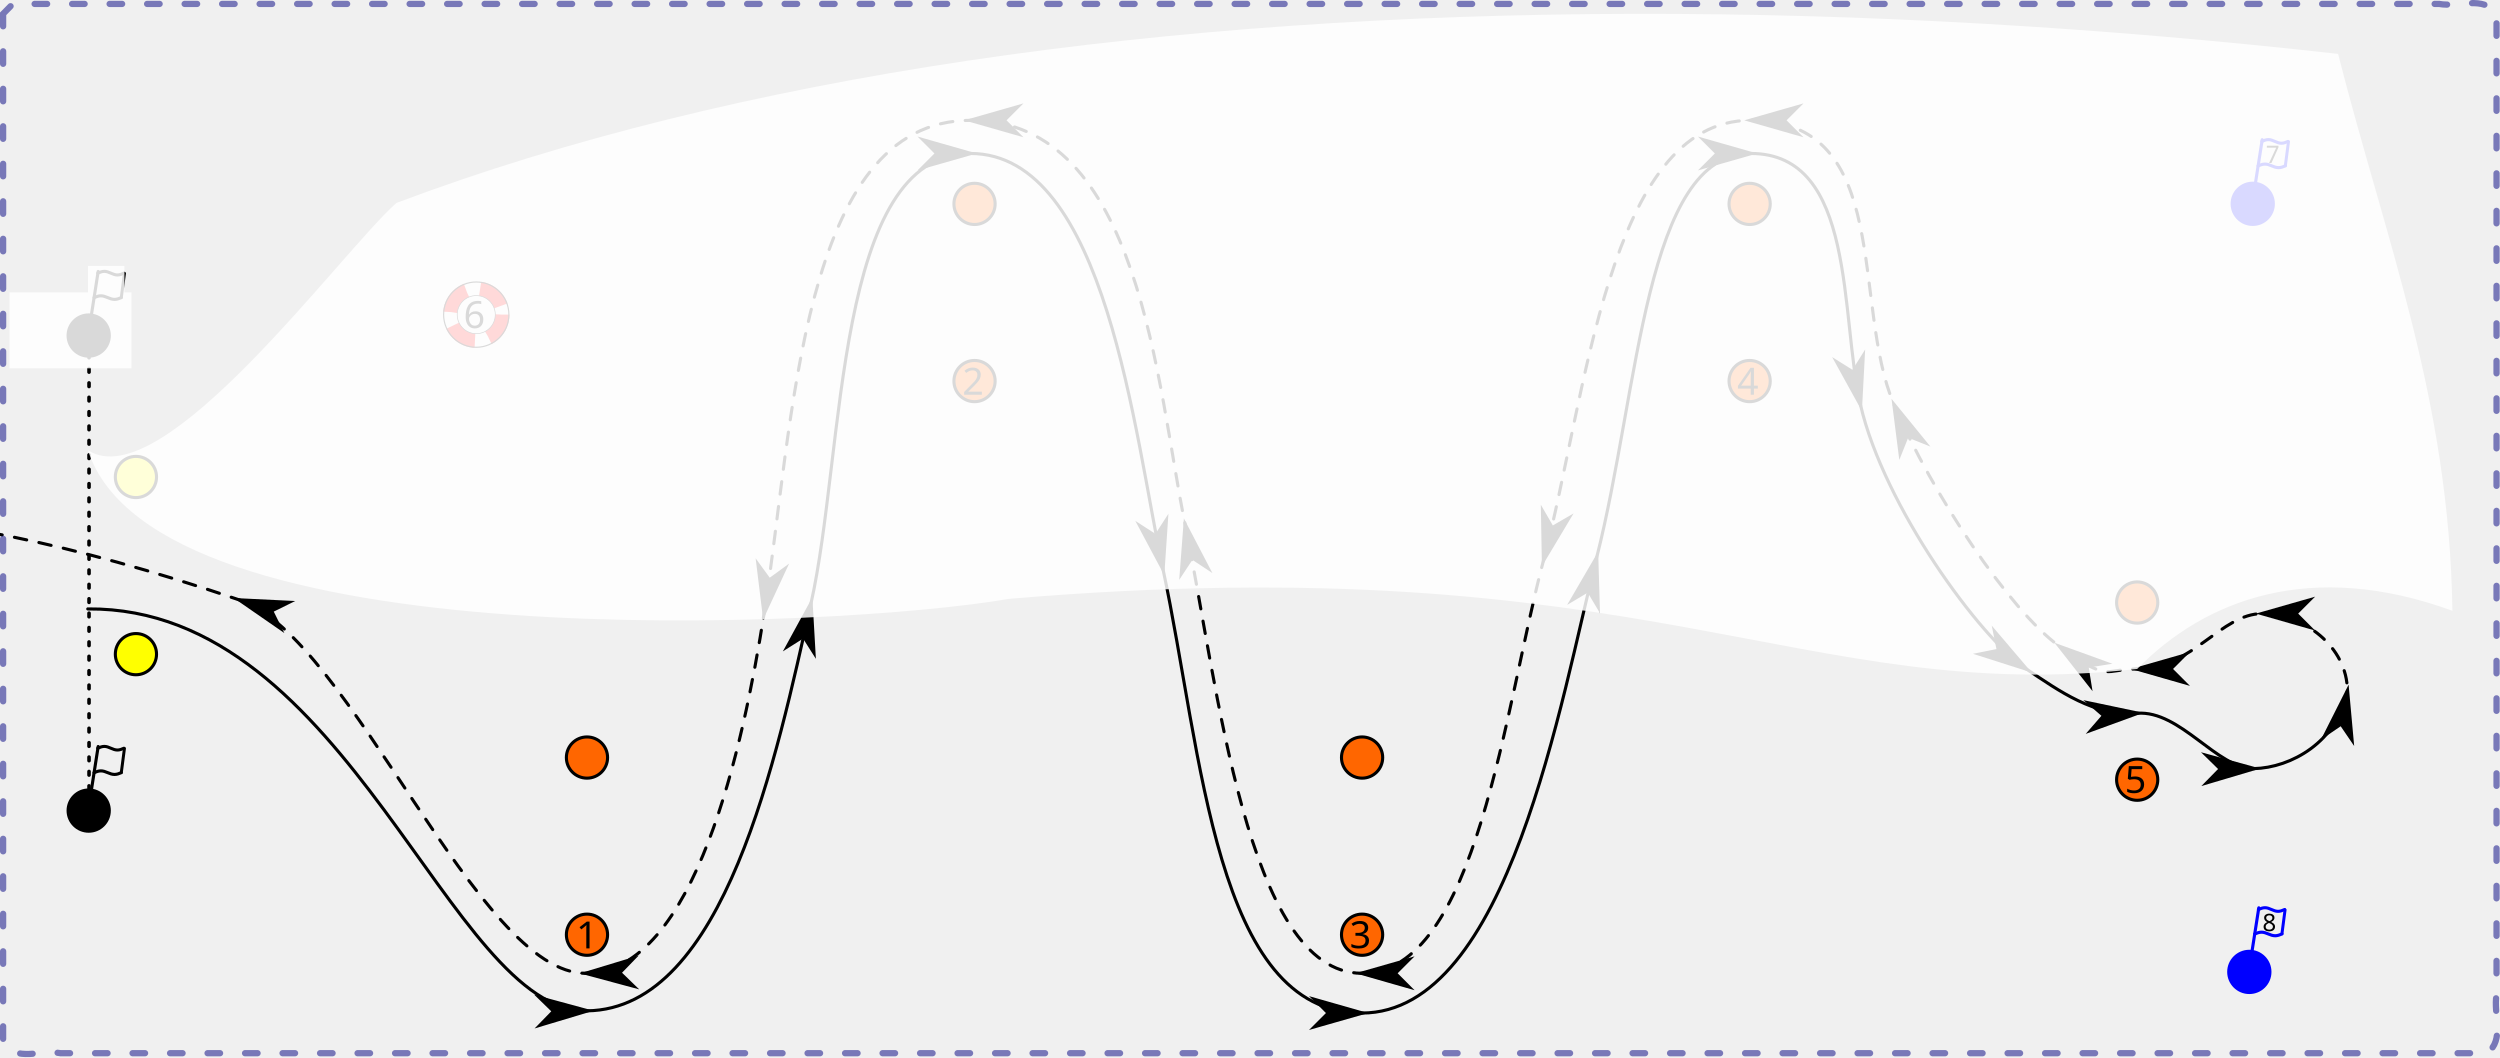
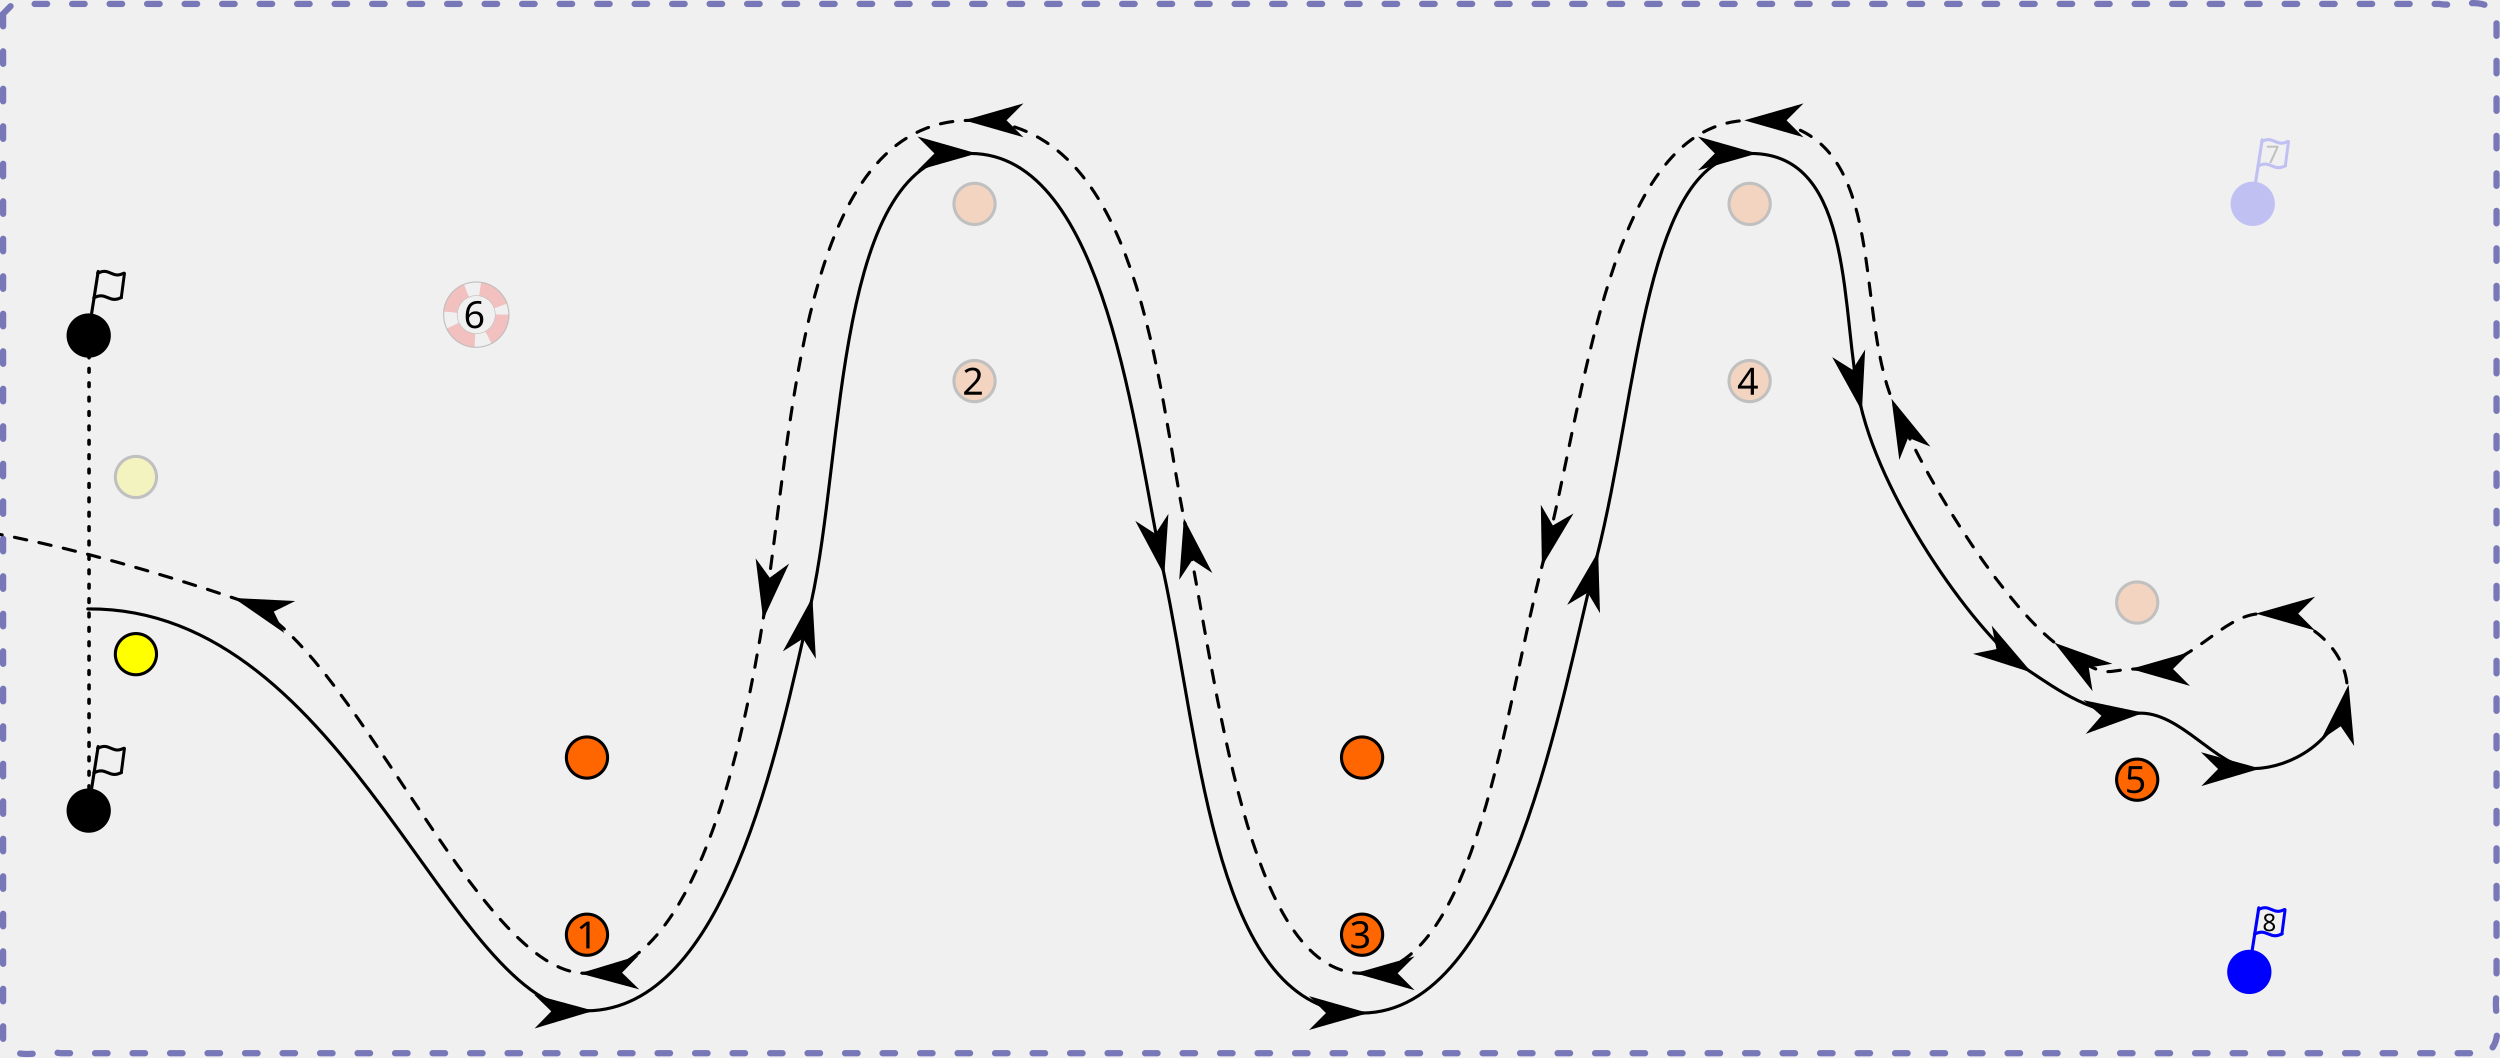
<svg xmlns="http://www.w3.org/2000/svg" version="1.0" id="svg3641" height="360.829" width="853.326" style="enable-background:new" xml:space="preserve">
  <defs id="arrows">
    <marker id="RazorWire" refX="0" refY="0" orient="auto" style="overflow:visible">
      <path id="path5527" style="fill:#34ff00;fill-opacity:1;fill-rule:evenodd;stroke:#34ff00;stroke-width:0.085pt;stroke-opacity:1" d="M 0.019,-0.632 V 0.595 L -6.621,2.568 H 9.113 L 2.979,0.595 V -0.632 L 9.166,-2.472 H -6.594 Z" />
    </marker>
    <marker orient="auto" refY="0" refX="0" id="Scissors" style="overflow:visible">
      <path id="schere" d="M 9.696,-3.847 C 8.661,-5.095 6.794,-5.052 5.4,-4.515 l -8.76,3.283 c -2.548,-1.394 -5.065,-0.995 -5.065,-1.673 0,-0.53 0.487,-0.414 0.414,-1.795 -0.07,-1.326 -1.454,-2.307 -2.763,-2.22 -1.309,-0.008 -2.666,0.995 -2.678,2.379 -0.098,1.393 1.074,2.688 2.461,2.779 1.624,0.242 4.499,-0.742 5.848,1.676 C -6.148,1.766 -7.931,1.771 -9.543,1.679 -10.882,1.602 -12.489,1.985 -13.128,3.301 c -0.617,1.261 -0.012,3.056 1.405,3.442 1.43,0.525 3.393,-0.138 3.733,-1.782 0.262,-1.267 -0.635,-1.862 -0.291,-2.322 0.26,-0.347 1.91,-0.146 4.85,-1.466 L 6.055,4.515 C 7.253,4.85 8.718,4.839 9.78,3.66 L -0.055,-0.057 Z M -9.832,-5.874 c 1.381,0.771 1.268,2.862 -0.167,3.268 -1.298,0.452 -2.956,-0.81 -2.542,-2.216 0.242,-1.154 1.764,-1.579 2.709,-1.052 z m 0.06,8.552 c 1.441,0.532 1.196,2.97 -0.269,3.298 -0.972,0.337 -2.361,-0.148 -2.459,-1.293 -0.189,-1.392 1.446,-2.65 2.728,-2.005 z" style="fill:#34ff00;fill-opacity:1;stroke:#34ff00;stroke-width:1.067;stroke-opacity:1" />
    </marker>
    <marker orient="auto" refY="0" refX="0" id="Legs" style="overflow:visible">
      <g id="g5494" transform="scale(-0.7)" style="fill:#34ff00;fill-opacity:1;stroke:#34ff00;stroke-opacity:1">
        <g id="g5496" transform="matrix(0,-1,-1,0,22.0892,22.73484)" style="fill:#34ff00;fill-opacity:1;stroke:#34ff00;stroke-opacity:1">
          <path id="path5498" d="m 22.636,22.054 c -7.371,5.036 -2.618,7.047 -6.23,14.339" style="fill:#34ff00;fill-opacity:1;fill-rule:evenodd;stroke:#34ff00;stroke-width:1.067pt;stroke-opacity:1" />
          <path id="path5500" d="m 22.825,21.918 c -1.451,8.904 3.772,9.355 4.805,14.747" style="fill:#34ff00;fill-opacity:1;fill-rule:evenodd;stroke:#34ff00;stroke-width:1.067pt;stroke-opacity:1" />
        </g>
        <path id="path5502" d="m -15.029,-7.181 -0.984,4.313 4.227,-1.305 z" style="fill:#34ff00;fill-opacity:1;fill-rule:evenodd;stroke:#34ff00;stroke-width:1.067pt;stroke-opacity:1" />
        <path id="path5504" d="m -16.23,4.861 1.999,3.946 2.418,-3.704 z" style="fill:#34ff00;fill-opacity:1;fill-rule:evenodd;stroke:#34ff00;stroke-width:1.067pt;stroke-opacity:1" />
      </g>
    </marker>
    <linearGradient id="linearGradient5477">
      <stop style="stop-color:#57e307;stop-opacity:1;" offset="0" id="stop5479" />
    </linearGradient>
    <marker style="overflow:visible" id="Arrow1Lend" refX="0" refY="0" orient="auto">
      <path style="fill-rule:evenodd;stroke:#000000;stroke-width:0.853pt;marker-start:none" d="M -10.667,0 -14.933,4.267 0,0 -14.933,-4.267 Z" id="path3104" />
    </marker>
    <marker style="overflow:visible" id="Arrow1Lstart" refX="0" refY="0" orient="auto">
      <path style="fill-rule:evenodd;stroke:#000000;stroke-width:0.853pt;marker-start:none" d="M 10.667,0 14.933,-4.267 0,0 14.933,4.267 Z" id="path3282" />
    </marker>
    <marker style="overflow:visible" id="Arrow1Lstart-7" refX="0" refY="0" orient="auto">
      <path style="fill-rule:evenodd;stroke:#000000;stroke-width:0.853pt;marker-start:none" d="M 10.667,0 14.933,-4.267 0,0 14.933,4.267 Z" id="path3282-4" />
    </marker>
    <marker style="overflow:visible" id="Arrow1Lend-6" refX="0" refY="0" orient="auto">
      <path style="fill-rule:evenodd;stroke:#000000;stroke-width:0.853pt;marker-start:none" d="M -10.667,0 -14.933,4.267 0,0 -14.933,-4.267 Z" id="path3104-0" />
    </marker>
  </defs>
  <g transform="translate(-215.4445,-435.3955)" style="display:inline" id="Parcours">
    <defs id="defs2076" />
    <g id="g1" />
    <g id="layer6" style="display:inline">
      <g transform="translate(18.94796,85.04597)" id="Zeitnahme" style="display:inline">
        <g id="g13156" transform="translate(-177.6378,-94.48819)">
          <path style="fill:#000000;fill-opacity:1;stroke:#000000;stroke-width:1.762" d="m 411.087,559.37 c 0,-3.685 -2.986,-6.678 -6.678,-6.678 -3.683,0 -6.678,2.987 -6.678,6.678 0,3.685 2.987,6.678 6.678,6.678 3.685,0 6.678,-2.987 6.678,-6.678 z" id="path13158" />
        </g>
        <g id="g13172" transform="translate(-177.6378,67.66194)">
          <path style="fill:#000000;fill-opacity:1;stroke:#000000;stroke-width:1.762" d="m 411.087,559.37 c 0,-3.685 -2.986,-6.678 -6.678,-6.678 -3.683,0 -6.678,2.987 -6.678,6.678 0,3.685 2.987,6.678 6.678,6.678 3.685,0 6.678,-2.987 6.678,-6.678 z" id="path13174" />
        </g>
        <path style="fill:none;stroke:#000000;stroke-width:1.228;stroke-linecap:round;stroke-linejoin:miter;stroke-miterlimit:4;stroke-dasharray:1.228, 3.684;stroke-dashoffset:0;stroke-opacity:1" d="m 226.886,466.315 c 0,23.379 0,46.759 0,70.138 0,19.991 0,67.885 0,87.271" id="path14169" />
      </g>
      <g transform="translate(113.4362,157.2769)" id="Tor1" style="display:inline;fill:#ff6600">
        <path style="fill:#ff6600;stroke:#000000;stroke-width:1.056" d="m 309.393,536.693 c 0,-3.883 -3.149,-7.032 -7.031,-7.032 -3.881,0 -7.031,3.148 -7.031,7.032 0,3.883 3.15,7.031 7.031,7.031 3.882,0 7.031,-3.147 7.031,-7.031 z" id="Tor1_innen" />
        <path style="fill:#ff6600;stroke:#000000;stroke-width:1.056" d="m 309.393,597.166 c 0,-3.883 -3.149,-7.032 -7.031,-7.032 -3.881,0 -7.031,3.148 -7.031,7.032 0,3.883 3.15,7.031 7.031,7.031 3.882,0 7.031,-3.147 7.031,-7.031 z" id="Tor1_aussen" />
      </g>
-       <g transform="translate(226.8221,-31.69941)" id="Tor2" style="display:inline;fill:#ff6600">
+       <g transform="translate(226.8221,-31.69941)" id="Tor2" opacity="0.2" style="display:inline;fill:#ff6600">
        <path style="fill:#ff6600;stroke:#000000;stroke-width:1.056" d="m 328.291,536.693 c 0,-3.883 -3.149,-7.032 -7.031,-7.032 -3.881,0 -7.031,3.148 -7.031,7.032 0,3.883 3.15,7.031 7.031,7.031 3.882,0 7.031,-3.147 7.031,-7.031 z" id="Tor2_aussen" />
        <path style="fill:#ff6600;stroke:#000000;stroke-width:1.056" d="m 328.291,597.166 c 0,-3.883 -3.149,-7.032 -7.031,-7.032 -3.881,0 -7.031,3.148 -7.031,7.032 0,3.883 3.15,7.031 7.031,7.031 3.882,0 7.031,-3.147 7.031,-7.031 z" id="Tor2_innen" />
      </g>
      <g transform="translate(340.2078,157.2769)" id="Tor3" style="display:inline;fill:#ff6600">
        <path style="fill:#ff6600;stroke:#000000;stroke-width:1.056" d="m 347.189,536.693 c 0,-3.883 -3.149,-7.032 -7.031,-7.032 -3.881,0 -7.031,3.148 -7.031,7.032 0,3.883 3.15,7.031 7.031,7.031 3.882,0 7.031,-3.147 7.031,-7.031 z" id="Tor3_innen" />
        <path style="fill:#ff6600;stroke:#000000;stroke-width:1.056" d="m 347.189,597.166 c 0,-3.883 -3.149,-7.032 -7.031,-7.032 -3.881,0 -7.031,3.148 -7.031,7.032 0,3.883 3.15,7.031 7.031,7.031 3.882,0 7.031,-3.147 7.031,-7.031 z" id="Tor3_aussen" />
      </g>
-       <g transform="translate(453.5935,-31.69941)" id="Tor4" style="display:inline;fill:#ff6600">
+       <g transform="translate(453.5935,-31.69941)" id="Tor4" opacity="0.2" style="display:inline;fill:#ff6600">
        <path style="fill:#ff6600;stroke:#000000;stroke-width:1.056" d="m 366.086,536.693 c 0,-3.883 -3.149,-7.032 -7.031,-7.032 -3.881,0 -7.031,3.148 -7.031,7.032 0,3.883 3.15,7.031 7.031,7.031 3.882,0 7.031,-3.147 7.031,-7.031 z" id="Tor4_aussen" />
        <path style="fill:#ff6600;stroke:#000000;stroke-width:1.056" d="m 366.086,597.166 c 0,-3.883 -3.149,-7.032 -7.031,-7.032 -3.881,0 -7.031,3.148 -7.031,7.032 0,3.883 3.15,7.031 7.031,7.031 3.882,0 7.031,-3.147 7.031,-7.031 z" id="Tor4_innen" />
      </g>
      <g transform="translate(566.9793,104.3635)" id="Tor5" style="display:inline;fill:#ff6600">
-         <path style="fill:#ff6600;stroke:#000000;stroke-width:1.056" d="m 384.984,536.693 c 0,-3.883 -3.149,-7.032 -7.031,-7.032 -3.881,0 -7.031,3.148 -7.031,7.032 0,3.883 3.15,7.031 7.031,7.031 3.882,0 7.031,-3.147 7.031,-7.031 z" id="Tor5_oben" />
+         <path style="fill:#ff6600;stroke:#000000;stroke-width:1.056" d="m 384.984,536.693 c 0,-3.883 -3.149,-7.032 -7.031,-7.032 -3.881,0 -7.031,3.148 -7.031,7.032 0,3.883 3.15,7.031 7.031,7.031 3.882,0 7.031,-3.147 7.031,-7.031 z" id="Tor5_oben" opacity="0.2" />
        <path style="fill:#ff6600;stroke:#000000;stroke-width:1.056" d="m 384.984,597.166 c 0,-3.883 -3.149,-7.032 -7.031,-7.032 -3.881,0 -7.031,3.148 -7.031,7.032 0,3.883 3.15,7.031 7.031,7.031 3.882,0 7.031,-3.147 7.031,-7.031 z" id="Tor5_unten" />
      </g>
-       <g transform="translate(18.94796,138.3793)" id="Schikane" style="display:inline">
+       <g transform="translate(18.94796,138.3793)" id="Schikane" opacity="0.2" style="display:inline">
        <g style="fill:none" id="Ring">
          <ellipse id="path8826" style="fill:none;stroke:#ff0000;stroke-width:4.821;stroke-linecap:butt;stroke-linejoin:round;stroke-miterlimit:4;stroke-dasharray:9.643, 4.821;stroke-dashoffset:0;stroke-opacity:1" cx="359.055" cy="404.409" rx="8.928" ry="8.928" />
          <ellipse style="display:inline;fill:none;stroke:#000000;stroke-width:0.229;stroke-linecap:round;stroke-linejoin:round;stroke-miterlimit:4;stroke-dasharray:none;stroke-dashoffset:0;stroke-opacity:1" id="path3620" cx="359.055" cy="404.409" rx="6.5" ry="6.5" />
          <ellipse style="display:inline;fill:none;stroke:#000000;stroke-width:0.393;stroke-linecap:round;stroke-linejoin:round;stroke-miterlimit:4;stroke-dasharray:none;stroke-dashoffset:0;stroke-opacity:1" id="path2733" cx="359.055" cy="404.409" rx="11.142" ry="11.142" />
        </g>
      </g>
      <g transform="translate(-40.52031,61.51377)" id="Start+Ziel" style="display:inline">
-         <path style="fill:#ffff00;stroke:#000000;stroke-width:1.056" d="m 309.393,536.693 c 0,-3.883 -3.149,-7.032 -7.031,-7.032 -3.881,0 -7.031,3.148 -7.031,7.032 0,3.883 3.15,7.031 7.031,7.031 3.882,0 7.031,-3.147 7.031,-7.031 z" id="Tor1_innen-7" />
+         <path style="fill:#ffff00;stroke:#000000;stroke-width:1.056" d="m 309.393,536.693 c 0,-3.883 -3.149,-7.032 -7.031,-7.032 -3.881,0 -7.031,3.148 -7.031,7.032 0,3.883 3.15,7.031 7.031,7.031 3.882,0 7.031,-3.147 7.031,-7.031 z" id="Tor1_innen-7" opacity="0.2" />
        <path style="fill:#ffff00;stroke:#000000;stroke-width:1.056" d="m 309.393,597.166 c 0,-3.883 -3.149,-7.032 -7.031,-7.032 -3.881,0 -7.031,3.148 -7.031,7.032 0,3.883 3.15,7.031 7.031,7.031 3.882,0 7.031,-3.147 7.031,-7.031 z" id="Tor1_aussen-3" />
      </g>
    </g>
  </g>
  <g transform="translate(-215.4445,-435.3955)" style="display:inline" id="ParcoursLabel">
    <defs id="defs2832" />
    <g id="g3113" style="display:inline">
      <text xml:space="preserve" style="font-style:normal;font-weight:normal;font-size:12.8px;line-height:0%;font-family:'Arial Black';display:inline;fill:#000000;fill-opacity:1;stroke:none;stroke-width:1.067" x="373.691" y="547.37" id="text3034">
        <tspan id="tspan3032" x="373.691" y="547.37" style="font-size:12.8px;line-height:1.25;stroke-width:1.067">6</tspan>
      </text>
      <text xml:space="preserve" style="font-style:normal;font-weight:normal;font-size:12.8px;line-height:0%;font-family:'Arial Black';display:inline;fill:#000000;fill-opacity:1;stroke:none;stroke-width:1.067" x="412.13" y="759.102" id="text3038">
        <tspan id="tspan3036" x="412.13" y="759.102" style="font-size:12.8px;line-height:1.25;stroke-width:1.067">1</tspan>
      </text>
      <text xml:space="preserve" style="font-style:normal;font-weight:normal;font-size:12.8px;line-height:0%;font-family:'Arial Black';display:inline;fill:#000000;fill-opacity:1;stroke:none;stroke-width:1.067" x="808.383" y="570.125" id="text3042">
        <tspan id="tspan3040" x="808.383" y="570.125" style="font-size:12.8px;line-height:1.25;stroke-width:1.067">4</tspan>
      </text>
      <text xml:space="preserve" style="font-style:normal;font-weight:normal;font-size:12.8px;line-height:0%;font-family:'Arial Black';display:inline;fill:#000000;fill-opacity:1;stroke:none;stroke-width:1.067" x="940.704" y="706.032" id="text3046">
        <tspan id="tspan3044" x="940.704" y="706.032" style="font-size:12.8px;line-height:1.25;stroke-width:1.067">5</tspan>
      </text>
      <text xml:space="preserve" style="font-style:normal;font-weight:normal;font-size:12.8px;line-height:0%;font-family:'Arial Black';display:inline;fill:#000000;fill-opacity:1;stroke:none;stroke-width:1.067" x="676.131" y="759.024" id="text3050">
        <tspan id="tspan3048" x="676.131" y="759.024" style="font-size:12.8px;line-height:1.25;stroke-width:1.067">3</tspan>
      </text>
-       <g transform="translate(579.9631,-35.51099)" id="g3068" style="display:inline">
+       <g transform="translate(579.9631,-35.51099)" id="g3068" opacity="0.2" style="display:inline">
        <path id="path3052" d="m 411.087,540.472 c 0,-3.685 -2.986,-6.678 -6.678,-6.678 -3.683,0 -6.678,2.987 -6.678,6.678 0,3.685 2.987,6.678 6.678,6.678 3.685,0 6.678,-2.987 6.678,-6.678 z" style="fill:#0000ff;fill-opacity:1;stroke:#0000ff;stroke-width:1.762" />
        <g style="stroke:#0000ff" id="g3062">
          <path id="path3054" d="m 407.511,519.18 c 0.372,-0.161 0.745,-0.325 1.117,-0.438 0.372,-0.114 0.744,-0.181 1.117,-0.181 0.372,0 0.744,0.063 1.117,0.181 0.372,0.113 0.744,0.273 1.116,0.438 0.369,0.16 0.745,0.321 1.117,0.434 0.369,0.114 0.745,0.181 1.117,0.181 0.368,0 0.745,-0.064 1.117,-0.181 0.368,-0.113 0.744,-0.274 1.117,-0.434" style="fill:none;stroke:#0000ff;stroke-width:1.052;stroke-linecap:round;stroke-linejoin:round" />
          <path id="path3056" d="m 407.643,518.601 -2.7,17.3 v 0.258 0" style="fill:none;stroke:#0000ff;stroke-width:1.067;stroke-linecap:round;stroke-linejoin:round" />
          <path id="path3058" d="m 406.246,527.522 c 0.384,-0.158 0.775,-0.317 1.163,-0.429 0.383,-0.113 0.775,-0.179 1.163,-0.179 0.383,0 0.774,0.062 1.163,0.179 0.387,0.112 0.774,0.271 1.163,0.429 0.387,0.159 0.774,0.317 1.162,0.433 0.388,0.109 0.775,0.175 1.163,0.175 0.388,0 0.775,-0.062 1.163,-0.175 0.387,-0.112 0.775,-0.271 1.163,-0.433" style="fill:none;stroke:#0000ff;stroke-width:1.067;stroke-linecap:round;stroke-linejoin:round" />
          <path id="path3060" d="m 416.604,519.31 -1.039,7.969 v 0.12 0" style="fill:none;stroke:#0000ff;stroke-width:1.024;stroke-linecap:round" />
        </g>
        <text xml:space="preserve" style="font-style:normal;font-weight:normal;font-size:12.8px;line-height:0%;font-family:'Arial Black';fill:#000000;fill-opacity:1;stroke:none;stroke-width:1.067" x="408.873" y="526.543" id="text3066">
          <tspan id="tspan3064" x="408.873" y="526.543" style="font-size:8.242px;line-height:1.25;stroke-width:1.067">7</tspan>
        </text>
      </g>
      <text xml:space="preserve" style="font-style:normal;font-weight:normal;font-size:12.8px;line-height:0%;font-family:'Arial Black';display:inline;fill:#000000;fill-opacity:1;stroke:none;stroke-width:1.067" x="543.926" y="570.125" id="text3090">
        <tspan id="tspan3088" x="543.926" y="570.125" style="font-size:12.8px;line-height:1.25;stroke-width:1.067">2</tspan>
      </text>
      <g id="g3100">
        <path id="path3092" d="m 248.821,528.636 c 0.372,-0.161 0.745,-0.325 1.117,-0.438 0.372,-0.114 0.744,-0.181 1.117,-0.181 0.372,0 0.744,0.063 1.117,0.181 0.372,0.113 0.744,0.273 1.116,0.438 0.369,0.16 0.745,0.321 1.117,0.434 0.369,0.114 0.745,0.181 1.117,0.181 0.368,0 0.745,-0.064 1.117,-0.181 0.368,-0.113 0.744,-0.274 1.117,-0.434" style="display:inline;fill:none;stroke:#000000;stroke-width:1.052;stroke-linecap:round;stroke-linejoin:round" />
        <path id="path3094" d="m 248.953,528.057 -2.7,17.3 v 0.258 0" style="display:inline;fill:none;stroke:#000000;stroke-width:1.067;stroke-linecap:round;stroke-linejoin:round" />
        <path id="path3096" d="m 247.556,536.977 c 0.384,-0.158 0.775,-0.317 1.163,-0.429 0.383,-0.113 0.775,-0.179 1.163,-0.179 0.383,0 0.774,0.062 1.163,0.179 0.387,0.112 0.774,0.271 1.163,0.429 0.387,0.159 0.774,0.317 1.162,0.433 0.388,0.109 0.775,0.175 1.163,0.175 0.388,0 0.775,-0.062 1.163,-0.175 0.387,-0.112 0.775,-0.271 1.163,-0.433" style="display:inline;fill:none;stroke:#000000;stroke-width:1.067;stroke-linecap:round;stroke-linejoin:round" />
        <path id="path3098" d="m 257.914,528.766 -1.039,7.969 v 0.12 0" style="display:inline;fill:none;stroke:#000000;stroke-width:1.024;stroke-linecap:round" />
      </g>
      <g id="g3111">
        <path id="path3102" d="m 248.821,690.786 c 0.372,-0.161 0.745,-0.325 1.117,-0.438 0.372,-0.114 0.744,-0.181 1.117,-0.181 0.372,0 0.744,0.063 1.117,0.181 0.372,0.113 0.744,0.273 1.116,0.438 0.369,0.16 0.745,0.321 1.117,0.434 0.369,0.114 0.745,0.181 1.117,0.181 0.368,0 0.745,-0.064 1.117,-0.181 0.368,-0.113 0.744,-0.274 1.117,-0.434" style="display:inline;fill:none;stroke:#000000;stroke-width:1.052;stroke-linecap:round;stroke-linejoin:round" />
        <path id="path3105" d="m 248.953,690.207 -2.7,17.3 v 0.258 0" style="display:inline;fill:none;stroke:#000000;stroke-width:1.067;stroke-linecap:round;stroke-linejoin:round" />
        <path id="path3107" d="m 247.556,699.127 c 0.384,-0.158 0.775,-0.317 1.163,-0.429 0.383,-0.113 0.775,-0.179 1.163,-0.179 0.383,0 0.774,0.062 1.163,0.179 0.387,0.112 0.774,0.271 1.163,0.429 0.387,0.159 0.774,0.317 1.162,0.433 0.388,0.109 0.775,0.175 1.163,0.175 0.388,0 0.775,-0.062 1.163,-0.175 0.387,-0.112 0.775,-0.271 1.163,-0.433" style="display:inline;fill:none;stroke:#000000;stroke-width:1.067;stroke-linecap:round;stroke-linejoin:round" />
        <path id="path3109" d="m 257.914,690.916 -1.039,7.969 v 0.12 0" style="display:inline;fill:none;stroke:#000000;stroke-width:1.024;stroke-linecap:round" />
      </g>
    </g>
  </g>
  <g transform="translate(363.3543,-208.7303)" id="SpeedbojeKlasse7" style="display:inline;enable-background:new">
    <path id="path2174" d="m 411.087,540.472 c 0,-3.685 -2.986,-6.678 -6.678,-6.678 -3.683,0 -6.678,2.987 -6.678,6.678 0,3.685 2.987,6.678 6.678,6.678 3.685,0 6.678,-2.987 6.678,-6.678 z" style="fill:#0000ff;fill-opacity:1;stroke:#0000ff;stroke-width:1.762" />
    <g style="fill:none;stroke:#0000ff" id="g2184">
      <path id="path2176" d="m 407.511,519.18 c 0.372,-0.161 0.745,-0.325 1.117,-0.438 0.372,-0.114 0.744,-0.181 1.117,-0.181 0.372,0 0.744,0.063 1.117,0.181 0.372,0.113 0.744,0.273 1.116,0.438 0.369,0.16 0.745,0.321 1.117,0.434 0.369,0.114 0.745,0.181 1.117,0.181 0.368,0 0.745,-0.064 1.117,-0.181 0.368,-0.113 0.744,-0.274 1.117,-0.434" style="fill:none;stroke:#0000ff;stroke-width:1.052;stroke-linecap:round;stroke-linejoin:round" />
      <path id="path2178" d="m 407.643,518.601 -2.7,17.3 v 0.258 0" style="fill:none;stroke:#0000ff;stroke-width:1.067;stroke-linecap:round;stroke-linejoin:round" />
      <path id="path2180" d="m 406.246,527.522 c 0.384,-0.158 0.775,-0.317 1.163,-0.429 0.383,-0.113 0.775,-0.179 1.163,-0.179 0.383,0 0.774,0.062 1.163,0.179 0.387,0.112 0.774,0.271 1.163,0.429 0.387,0.159 0.774,0.317 1.162,0.433 0.388,0.109 0.775,0.175 1.163,0.175 0.388,0 0.775,-0.062 1.163,-0.175 0.387,-0.112 0.775,-0.271 1.163,-0.433" style="fill:none;stroke:#0000ff;stroke-width:1.067;stroke-linecap:round;stroke-linejoin:round" />
      <path id="path2182" d="m 416.604,519.31 -1.039,7.969 v 0.12 0" style="fill:none;stroke:#0000ff;stroke-width:1.024;stroke-linecap:round" />
    </g>
    <text xml:space="preserve" style="font-style:normal;font-weight:normal;font-size:12.8px;line-height:0%;font-family:'Arial Black';fill:#000000;fill-opacity:1;stroke:none;stroke-width:1.067" x="408.873" y="526.543" id="text2188">
      <tspan id="tspan2186" x="408.873" y="526.543" style="font-size:8.242px;line-height:1.25;stroke-width:1.067">8</tspan>
    </text>
  </g>
  <g transform="translate(-215.4445,-435.3955)" style="display:inline" id="KlasseE">
    <text id="text3565" y="328.002" x="595.582" style="font-style:normal;font-variant:normal;font-weight:bold;font-stretch:normal;font-size:12.8px;line-height:0%;font-family:Verdana;-inkscape-font-specification:'Verdana Bold';text-align:center;text-anchor:middle;display:inline;fill:#000000;fill-opacity:1;stroke:none;stroke-width:1.067" xml:space="preserve">
      <tspan style="font-style:normal;font-variant:normal;font-weight:bold;font-stretch:normal;font-size:38.4px;line-height:1.25;font-family:Verdana;-inkscape-font-specification:'Verdana Bold';text-align:center;text-anchor:middle;stroke-width:1.067" y="328.002" x="595.582" id="tspan3567">DMYV-Jugend</tspan>
      <tspan id="tspan3569" style="font-style:normal;font-variant:normal;font-weight:bold;font-stretch:normal;font-size:38.4px;line-height:1.25;font-family:Verdana;-inkscape-font-specification:'Verdana Bold';text-align:center;text-anchor:middle;stroke-width:1.067" y="376.002" x="595.582">Motorboot-Slalom</tspan>
      <tspan style="font-style:normal;font-variant:normal;font-weight:bold;font-stretch:normal;font-size:38.4px;line-height:1.25;font-family:Verdana;-inkscape-font-specification:'Verdana Bold';text-align:center;text-anchor:middle;stroke-width:1.067" id="tspan3571" y="424.002" x="595.582">Klasse E</tspan>
    </text>
    <text id="text3645" y="876.114" x="243.389" style="font-style:normal;font-weight:normal;font-size:12.8px;line-height:0%;font-family:Verdana;display:inline;fill:#e6e6e6;fill-opacity:1;stroke:none;stroke-width:1.067" xml:space="preserve">
      <tspan style="font-size:19.2px;line-height:1.25;font-family:verdana;-inkscape-font-specification:verdana;fill:#000000;stroke-width:1.067" y="876.114" x="243.389" id="tspan3647">Ablegen - Startlinie - außen um die Tore 1 - 2 - 3 - 4 - vorwärts durch das Tor 5 - </tspan>
      <tspan style="font-size:19.2px;line-height:1.25;font-family:verdana;-inkscape-font-specification:verdana;fill:#000000;stroke-width:1.067" id="tspan3649" y="900.114" x="243.389">kreisen und vorwärts wieder in den Parcours durch das Tore 5,</tspan>
      <tspan style="font-size:19.2px;line-height:1.25;font-family:verdana;-inkscape-font-specification:verdana;fill:#000000;stroke-width:1.067" id="tspan3651" y="924.114" x="243.389">außen um die Tore- 4 - 3 - 2 - 1 - Ziellinie -</tspan>
      <tspan style="font-size:19.2px;line-height:1.25;font-family:verdana;-inkscape-font-specification:verdana;fill:#000000;stroke-width:1.067" y="948.114" x="243.389" id="tspan4503">anlegen und an der Klampe mit Kopfschlag belegen.</tspan>
    </text>
    <path id="path3653" d="m 1016.681,671.264 c -3.296,17.347 -19.274,26.222 -31.9,26.483 -12.697,0 -25.057,-19.948 -39.85,-18.896 -14.793,1.052 -26.454,-7.531 -37.85,-15.118 -15.74,-10.479 -48.649,-55.597 -56.6,-90.187 -7.034,-30.6 -1.377,-85.767 -37.466,-85.767 -36.089,0 -38.003,80.567 -52.61,138.039 -12.091,47.574 -29.935,155.363 -80.138,155.363 -50.203,0 -54.435,-88.924 -67.876,-151.592 -9.767,-45.538 -19.312,-141.811 -65.752,-141.811 -46.44,0 -42.729,101.808 -54.393,153.649 -11.606,51.581 -29.327,138.38 -76.398,138.999 -47.071,0.619 -81.051,-137.93 -170.443,-137.186" style="display:inline;fill:none;stroke:#000000;stroke-width:1.067;stroke-linecap:round;stroke-linejoin:round;stroke-miterlimit:4;stroke-dasharray:none;stroke-dashoffset:0;stroke-opacity:1;marker-start:url(#Arrow1Lstart);marker-mid:url(#Arrow1Lstart)" />
    <path id="path3655" d="m 169.627,612.629 c 24.841,0 67.369,7.11 127.673,27.591 37.897,12.871 81.052,127.962 118.226,127.385 37.174,-0.577 53.634,-77.78 60.748,-122.93 10.142,-64.364 12.353,-168.209 70.491,-168.209 58.138,0 63.51,90.726 73.221,138.039 11.027,53.727 21.018,153.1 60.28,153.1 39.262,0 48.82,-91.406 62.05,-141.032 14.625,-54.86 21.831,-150.107 70.698,-150.107 48.867,0 34.269,62.865 48.933,97.08 13.136,30.649 39.298,70.077 56.53,82.534 17.232,12.457 14.864,7.653 26.454,7.653 18.901,-10e-6 28.56,-18.895 42.717,-18.895 13.99,0 29.033,11.242 29.033,26.425" style="display:inline;fill:none;stroke:#000000;stroke-width:1.067;stroke-linecap:round;stroke-linejoin:round;stroke-miterlimit:4;stroke-dasharray:4.267, 4.267;stroke-dashoffset:0;stroke-opacity:1;marker-start:none;marker-mid:url(#Arrow1Lstart);marker-end:none" />
  </g>
  <g id="Export_Area" style="display:inline;opacity:1" transform="translate(-180.8124,-194.4877)">
    <path style="display:inline;opacity:0.5;fill:none;fill-opacity:1;fill-rule:nonzero;stroke:#000080;stroke-width:2.133;stroke-linecap:round;stroke-linejoin:miter;stroke-miterlimit:4;stroke-dasharray:4.267, 8.533;stroke-dashoffset:0;stroke-opacity:1" d="m 181.879,199.201 c 0,117.134 0,234.268 0,351.402 4.38,6.419 13.104,2.145 19.592,3.374 276.059,0 552.117,0 828.176,0 6.295,-4.466 2.103,-13.361 3.309,-19.977 0,-111.6 0,-223.2 0,-334.8 -4.38,-6.419 -13.104,-2.145 -19.592,-3.374 -276.059,0 -552.117,0 -828.176,0 -1.103,1.125 -2.206,2.25 -3.309,3.374 z" id="rect4816" />
    <g id="g2" />
-     <g id="Alcatraz_1" style="display:inline">
-       <path style="opacity:0.85;fill:#ffffff;fill-opacity:1;fill-rule:nonzero;stroke:none;stroke-width:2.133;stroke-linecap:round;stroke-linejoin:miter;stroke-miterlimit:4;stroke-dasharray:4.267, 8.533;stroke-dashoffset:0;stroke-opacity:1" d="m 210.852,285.256 v 9.021 H 184.067 V 320.2 h 41.627 v -25.923 h -2.413 v -9.021 z" id="rect6046" />
-       <path style="opacity:0.85;fill:#ffffff;fill-opacity:1;fill-rule:nonzero;stroke:none;stroke-width:2.133;stroke-linecap:round;stroke-linejoin:miter;stroke-miterlimit:4;stroke-dasharray:4.267, 8.533;stroke-dashoffset:0;stroke-opacity:1" d="m 738.771,199.21 c -159.416,0.298 -306.614,20.807 -422.671,64.554 -19.054,16.934 -79.809,100.862 -105.248,84.404 22.894,72.088 256.947,60.726 314.34,50.731 218.434,-18.601 269.897,36.652 385.108,23.926 23.319,-23.846 59.433,-37.42 107.596,-19.858 -1.058,-72.374 -22.791,-126.307 -39.023,-190.083 -81.479,-9.144 -162.248,-13.818 -240.102,-13.673 z" id="rect6048" />
-     </g>
+     <g id="g3" />
  </g>
</svg>
